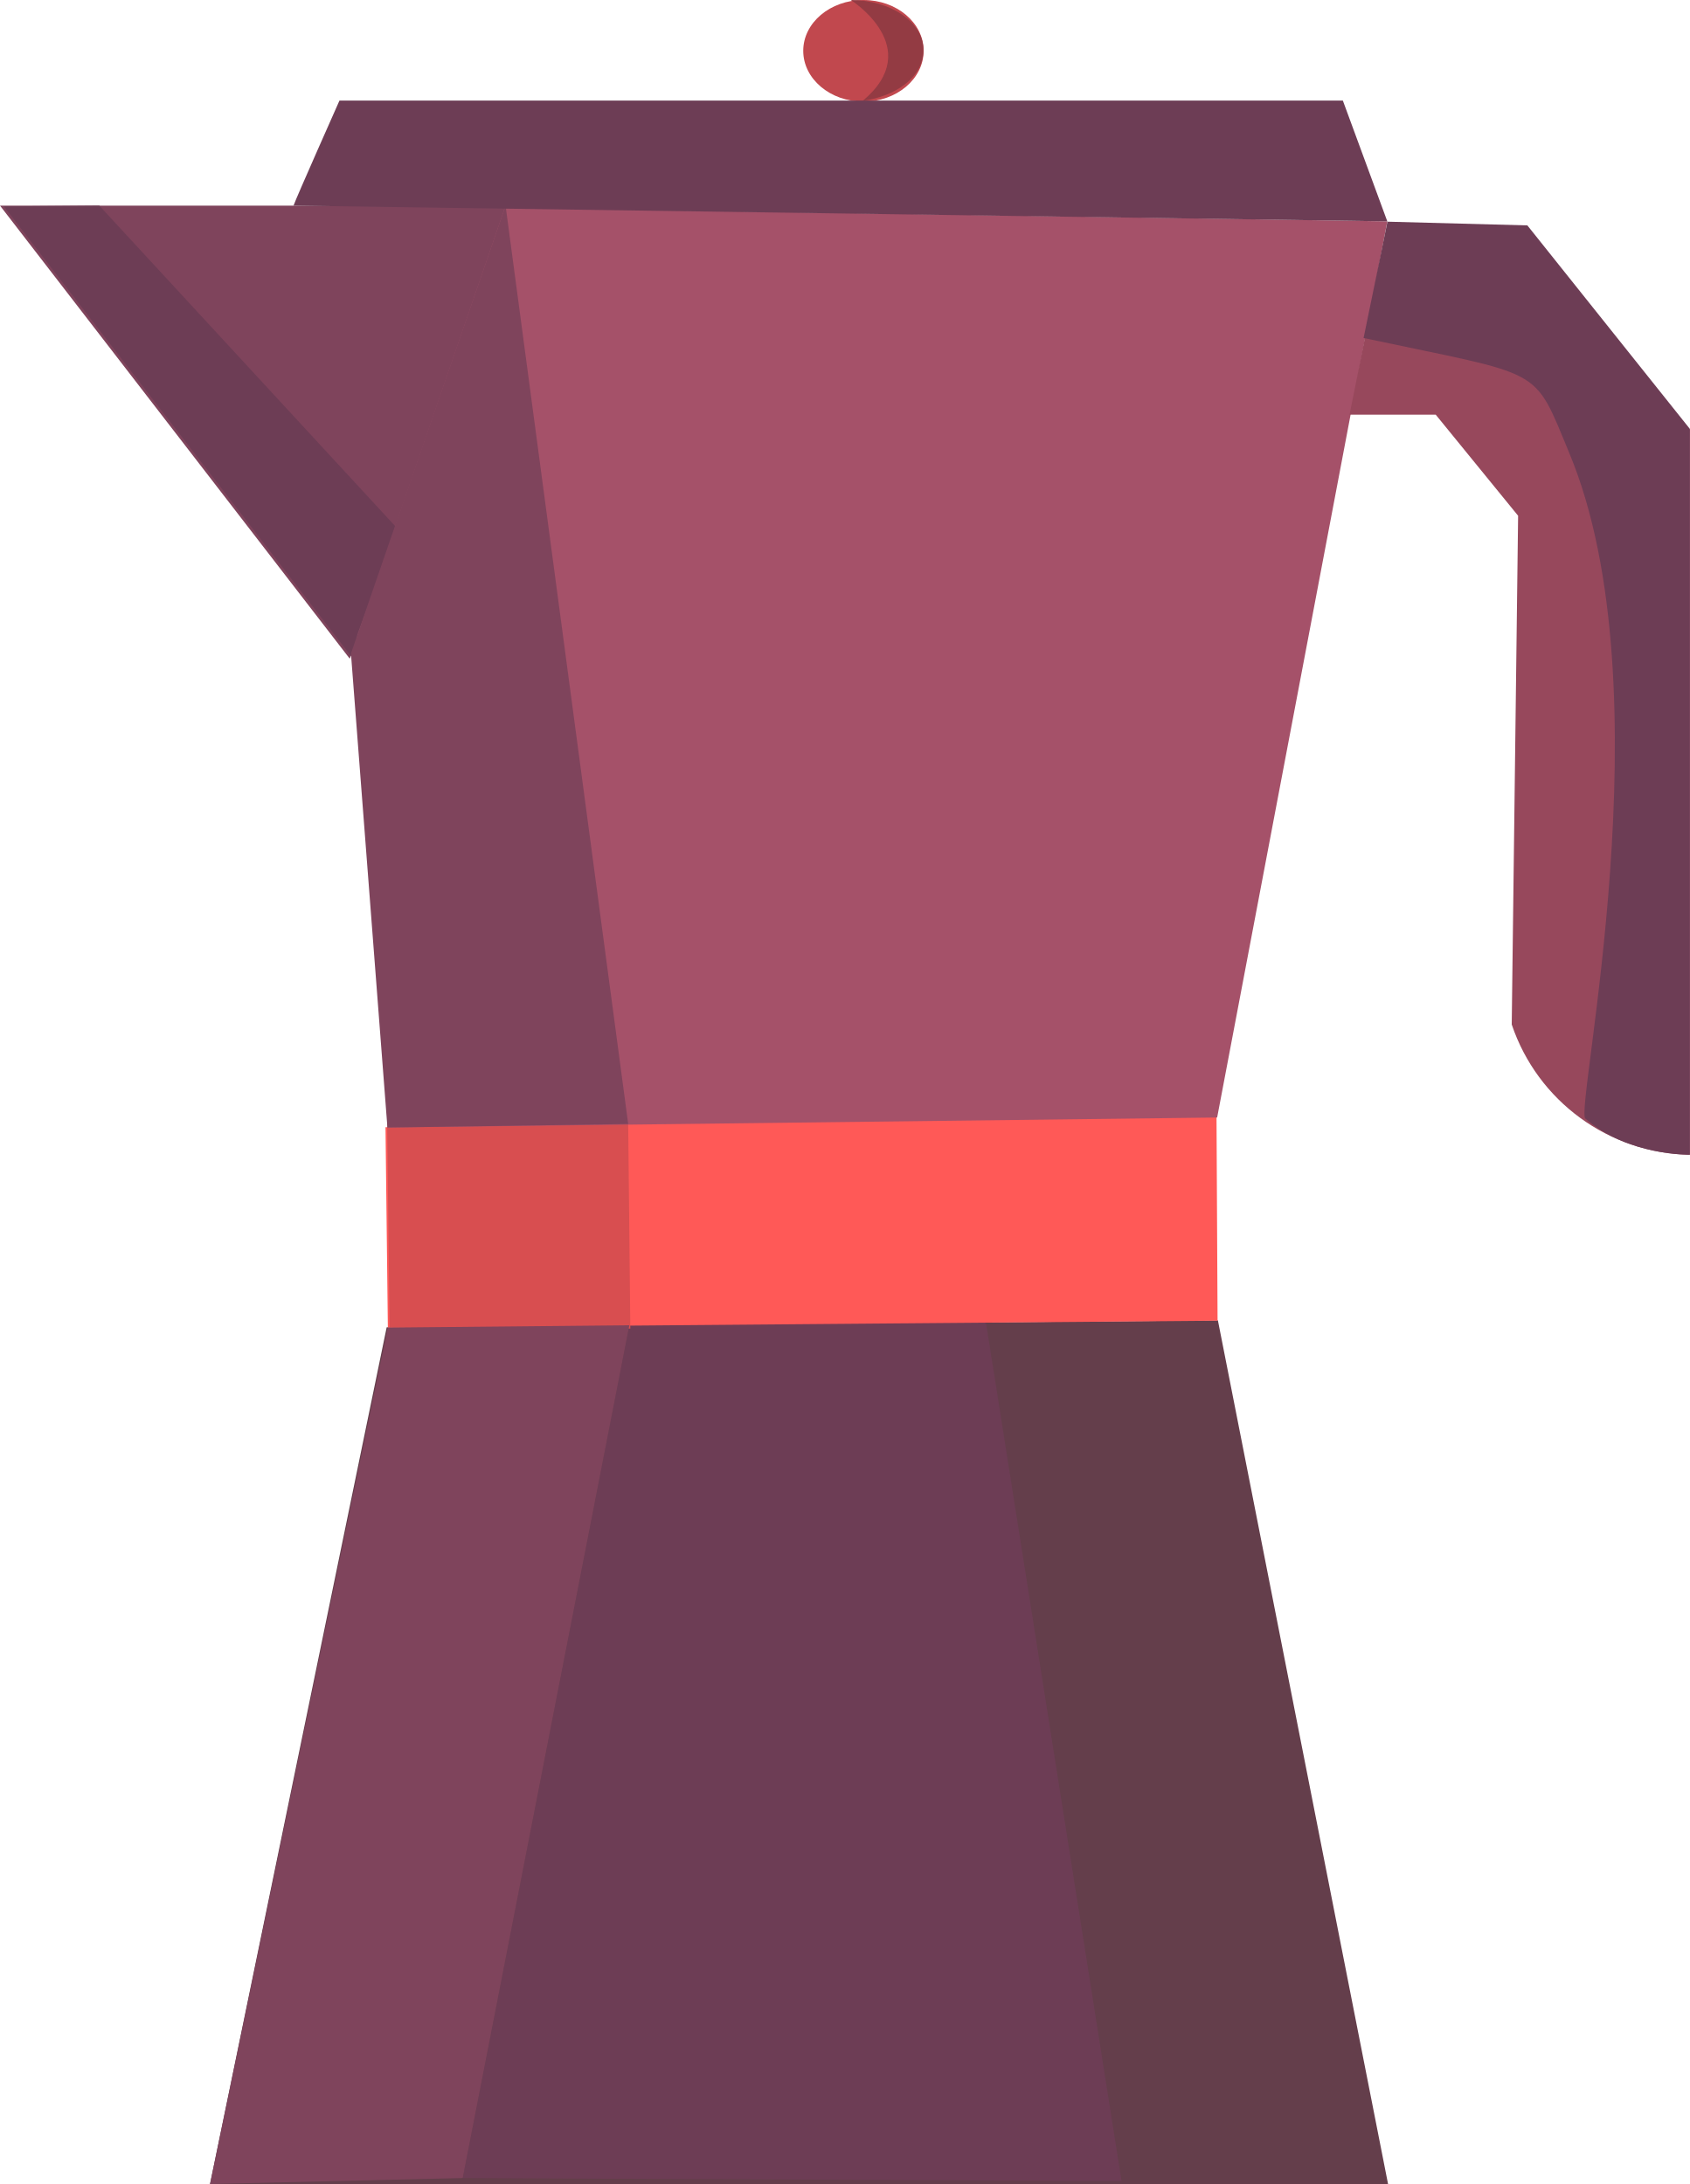
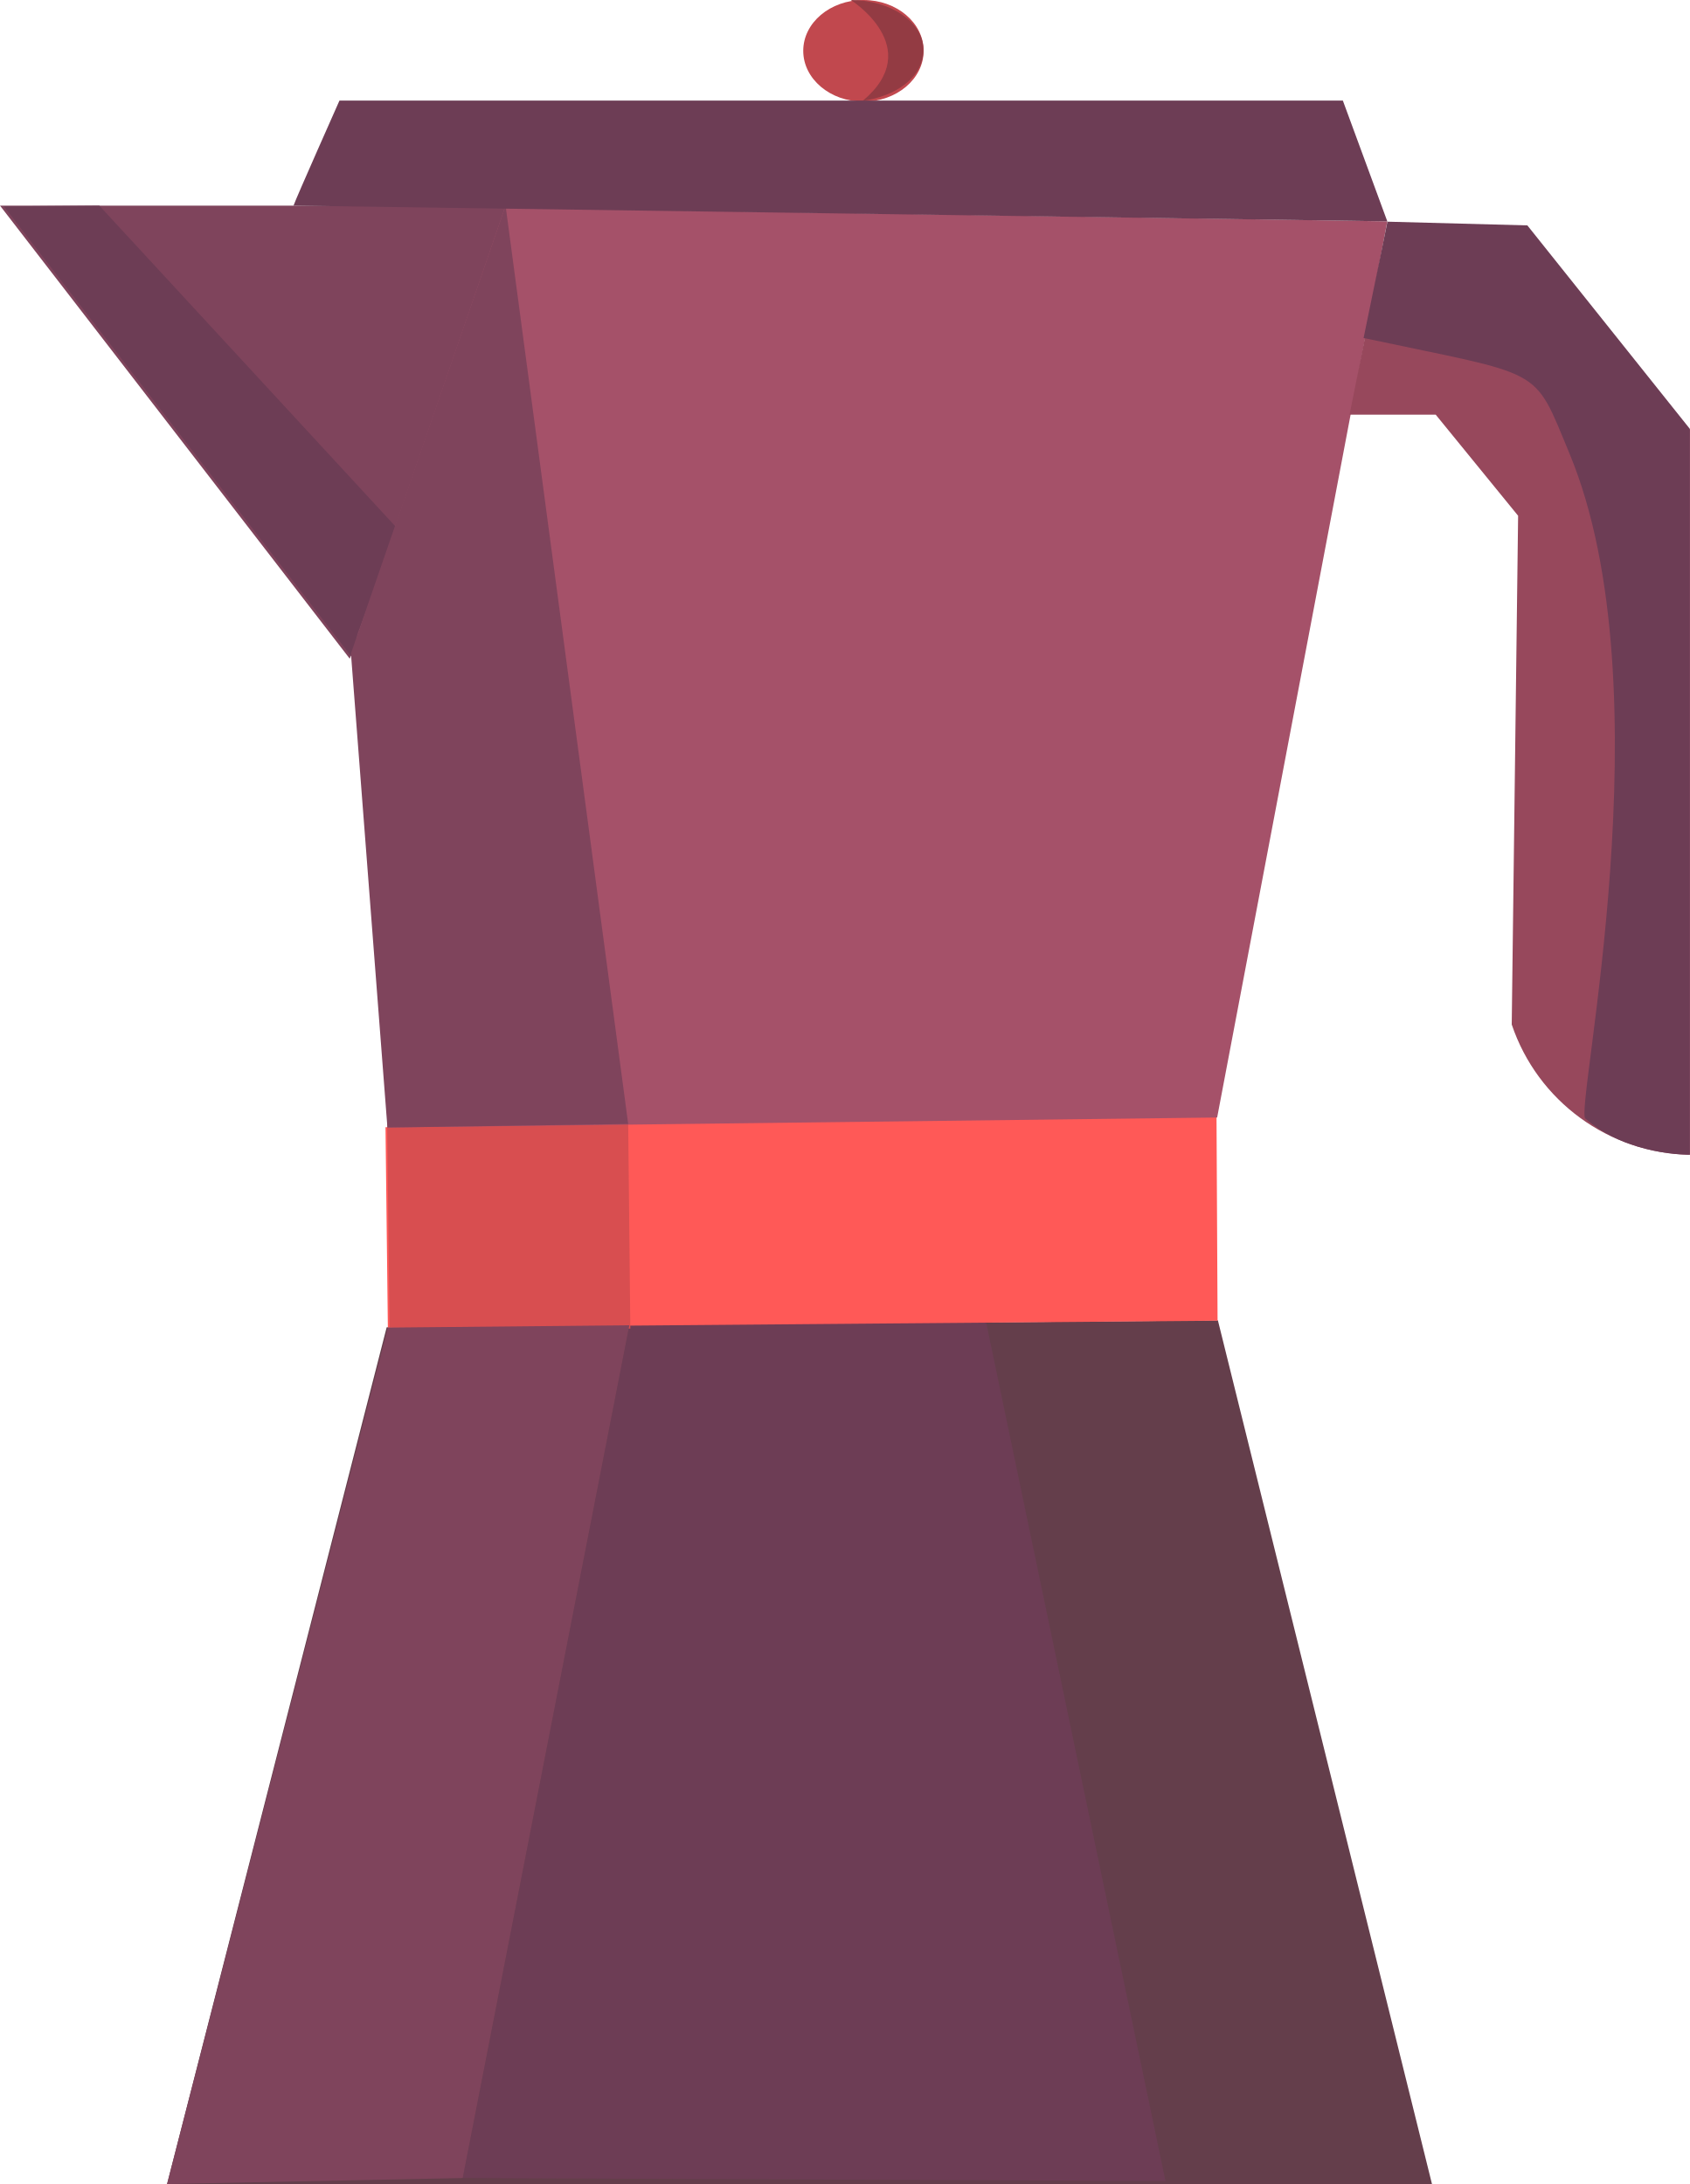
<svg xmlns="http://www.w3.org/2000/svg" viewBox="0 0 158.9 205.42">
  <defs>
    <style>
      .cls-1{fill:#c1484e;}.cls-2{fill:#933b43;}.cls-3{fill:#643e4b;}.cls-4{fill:#6d3d55;}.cls-5{fill:#ff5957;}.cls-6{fill:#d84e50;}.cls-7{fill:#a55169;}.cls-8{fill:#7f445c;}.cls-9{fill:#97485c;}
    </style>
  </defs>
  <g id="Ebene_2" data-name="Ebene 2">
    <g id="Ebene_1-2" data-name="Ebene 1">
      <ellipse class="cls-1" cx="81.19" cy="4.78" rx="5.66" ry="4.78" />
      <path class="cls-2" d="M81.13,9.48c3-.4,5.7-2.15,5.7-4.79S83.7,0,80,0C80,0,87.1,4.48,81.13,9.48Z" />
-       <polygon class="cls-3" points="130.52 205.42 19.75 205.42 36.36 124.84 114.52 124.19 130.52 205.42" />
-       <polygon class="cls-4" points="105.46 205.14 43.51 204.86 59.18 124.65 92.65 124 105.46 205.14" />
+       <polygon class="cls-3" points="134.65 205.42 15.71 205.42 36.36 124.84 114.52 124.19 134.65 205.42" />
+       <polygon class="cls-4" points="109.59 205.14 43.51 204.86 59.18 124.65 92.65 124 109.59 205.14" />
      <polygon class="cls-5" points="114.49 124.22 36.47 124.87 36.25 106.02 114.39 104.97 114.49 124.22" />
      <polygon class="cls-6" points="59.27 124.96 36.63 124.87 36.41 106.02 59.07 105.72 59.27 124.96" />
      <polygon class="cls-7" points="34.06 19.34 130.45 20.82 114.45 105.11 36.43 106.05 34.06 19.34" />
      <polygon class="cls-8" points="32.89 61.96 0 19.34 47.54 19.34 32.89 61.96" />
      <path class="cls-9" d="M130.5,21l13.15.36L158.9,40.44v68.17a18,18,0,0,1-16.75-12.25l.6-47.85L135,39H126.9Z" />
      <path class="cls-4" d="M149.07,105.21c4,3.52,9.83,3.4,9.83,3.4l0-68.27L143.62,21.2l-13.16-.35s-.75,3.75-2.24,10.94c17.12,3.65,15.9,2.54,19.35,10.84C156.81,64.84,148.05,104.32,149.07,105.21Z" />
-       <polygon class="cls-8" points="36.47 124.87 59.18 124.65 43.51 204.86 19.75 205.42 36.47 124.87" />
+       <polygon class="cls-8" points="36.47 124.87 59.18 124.65 43.51 204.86 15.71 205.42 36.47 124.87" />
      <polygon class="cls-4" points="0.36 19.41 33.25 62.03 33.61 59.61 37.44 49.79 9.34 19.34 0.36 19.41" />
      <polygon class="cls-8" points="36.43 106.05 59.07 105.72 47.54 19.34 33 61.47 36.43 106.05" />
      <path class="cls-4" d="M27.6,19.34c.22-.66,4.32-9.88,4.32-9.88h94.35l4.18,11.36Z" />
    </g>
  </g>
</svg>
